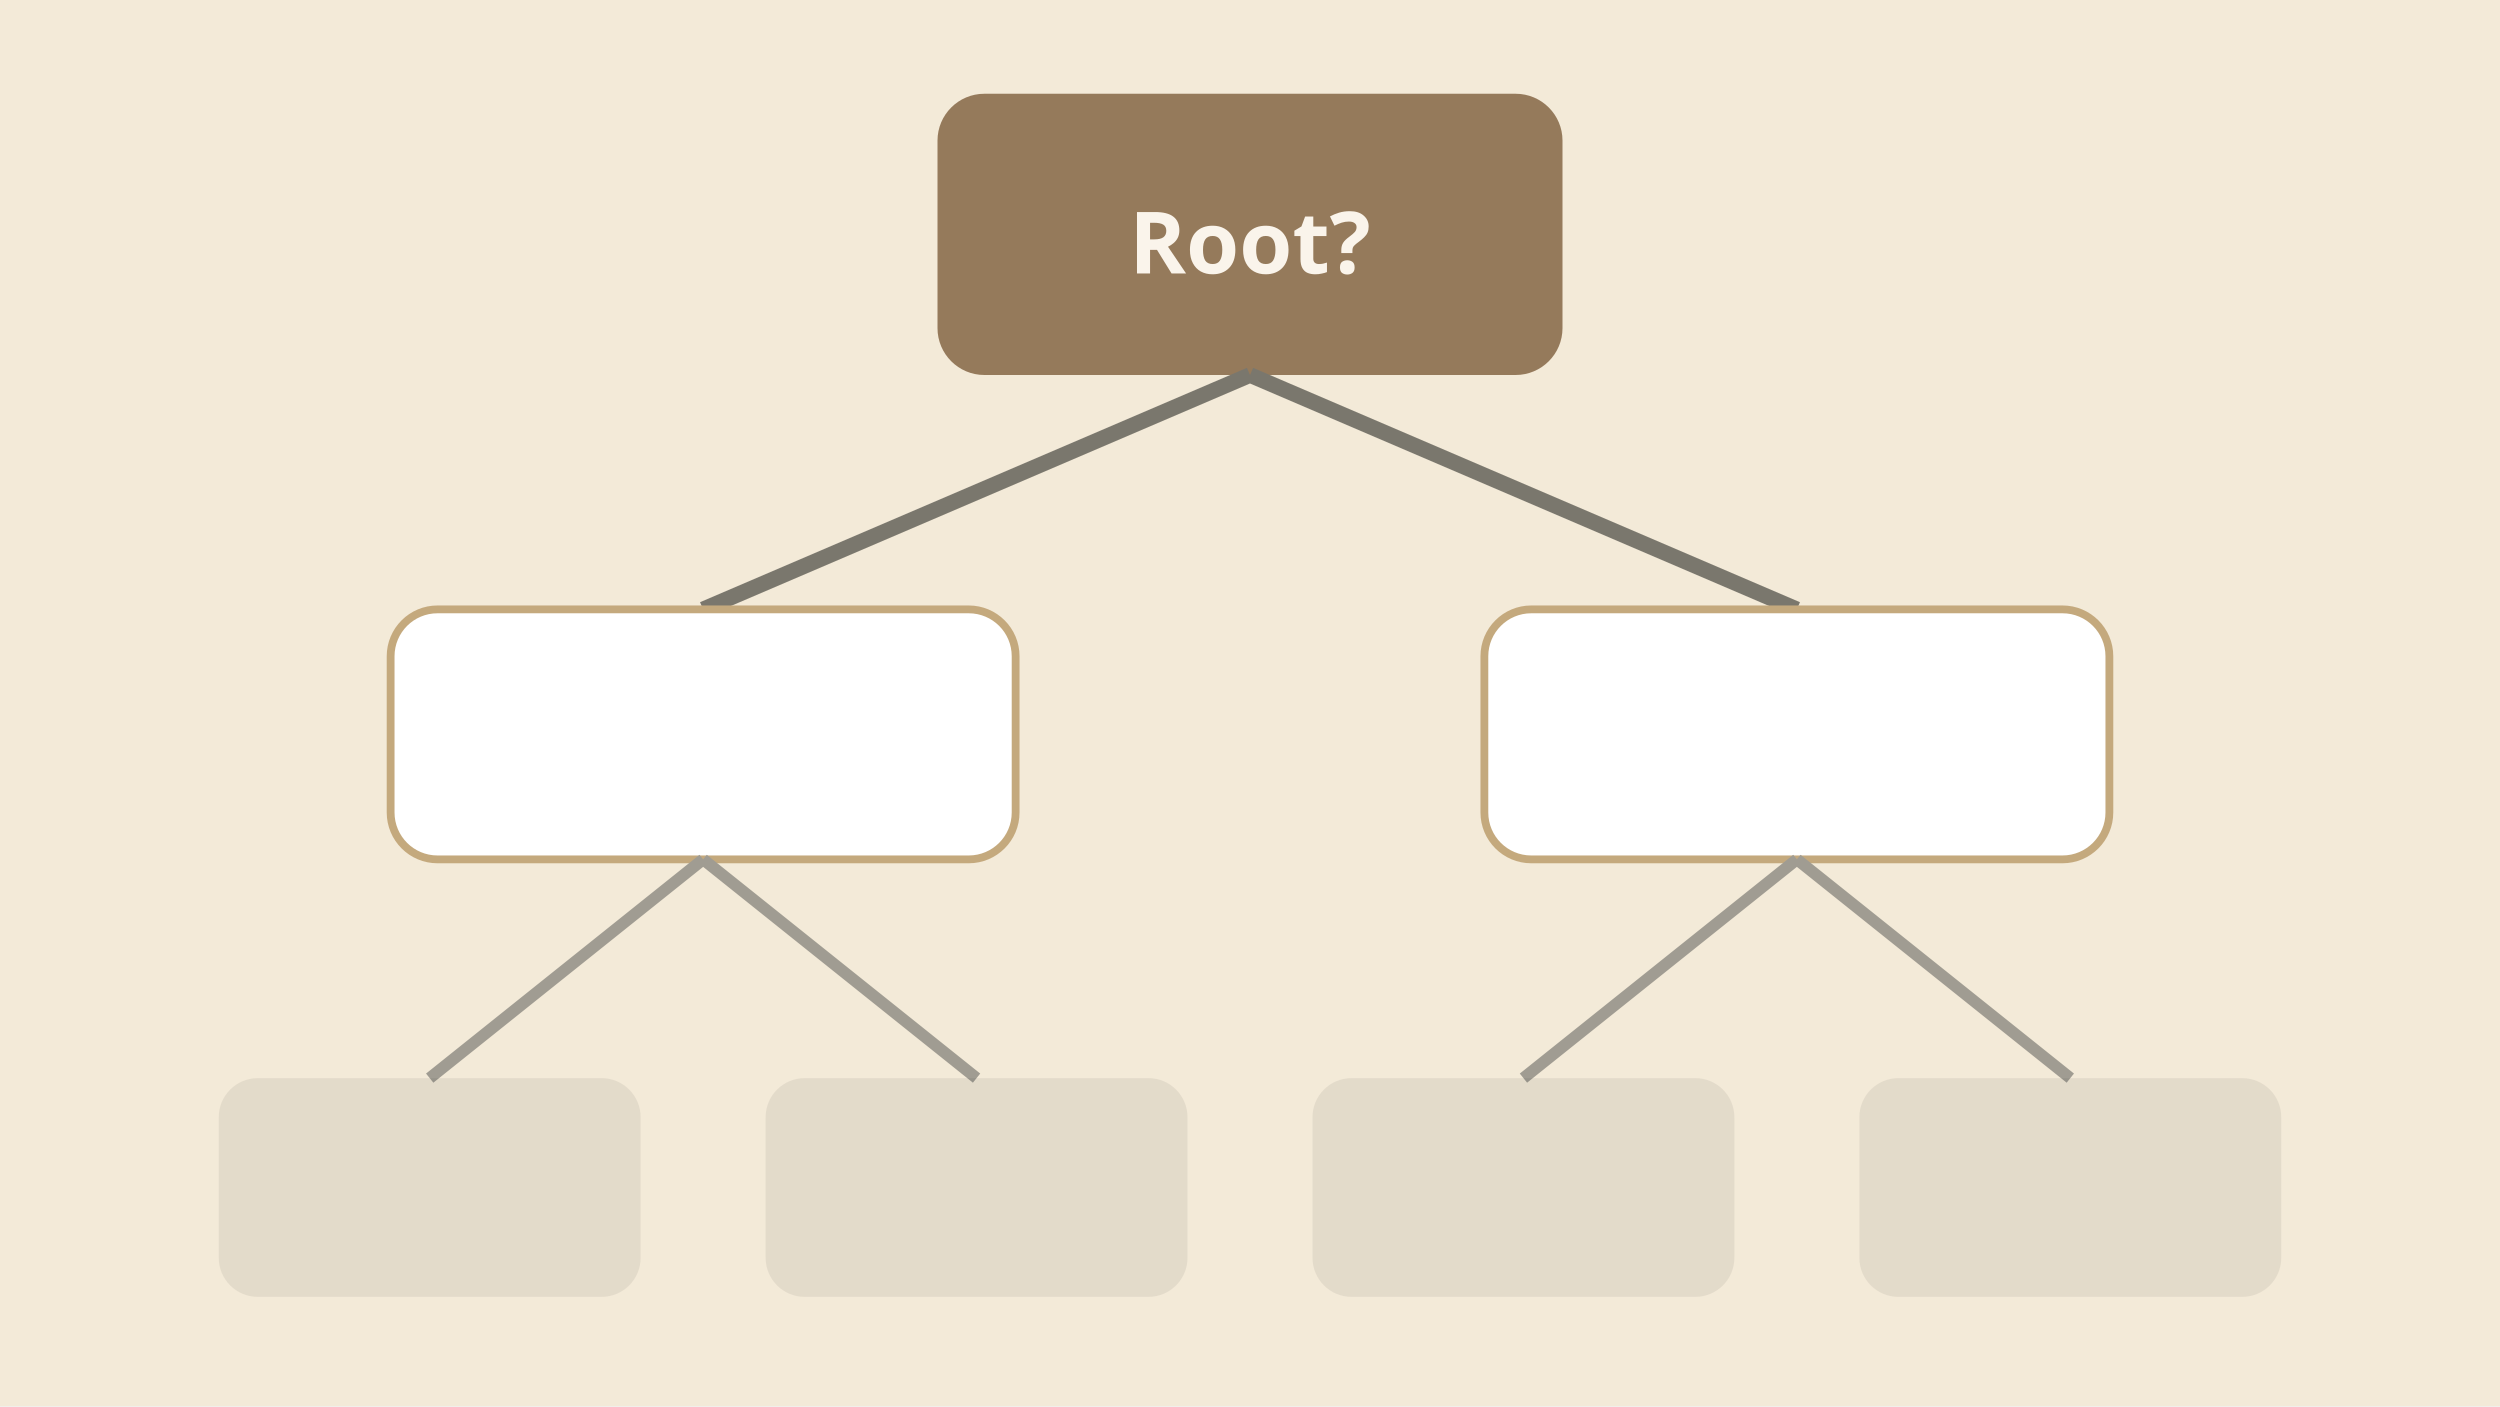
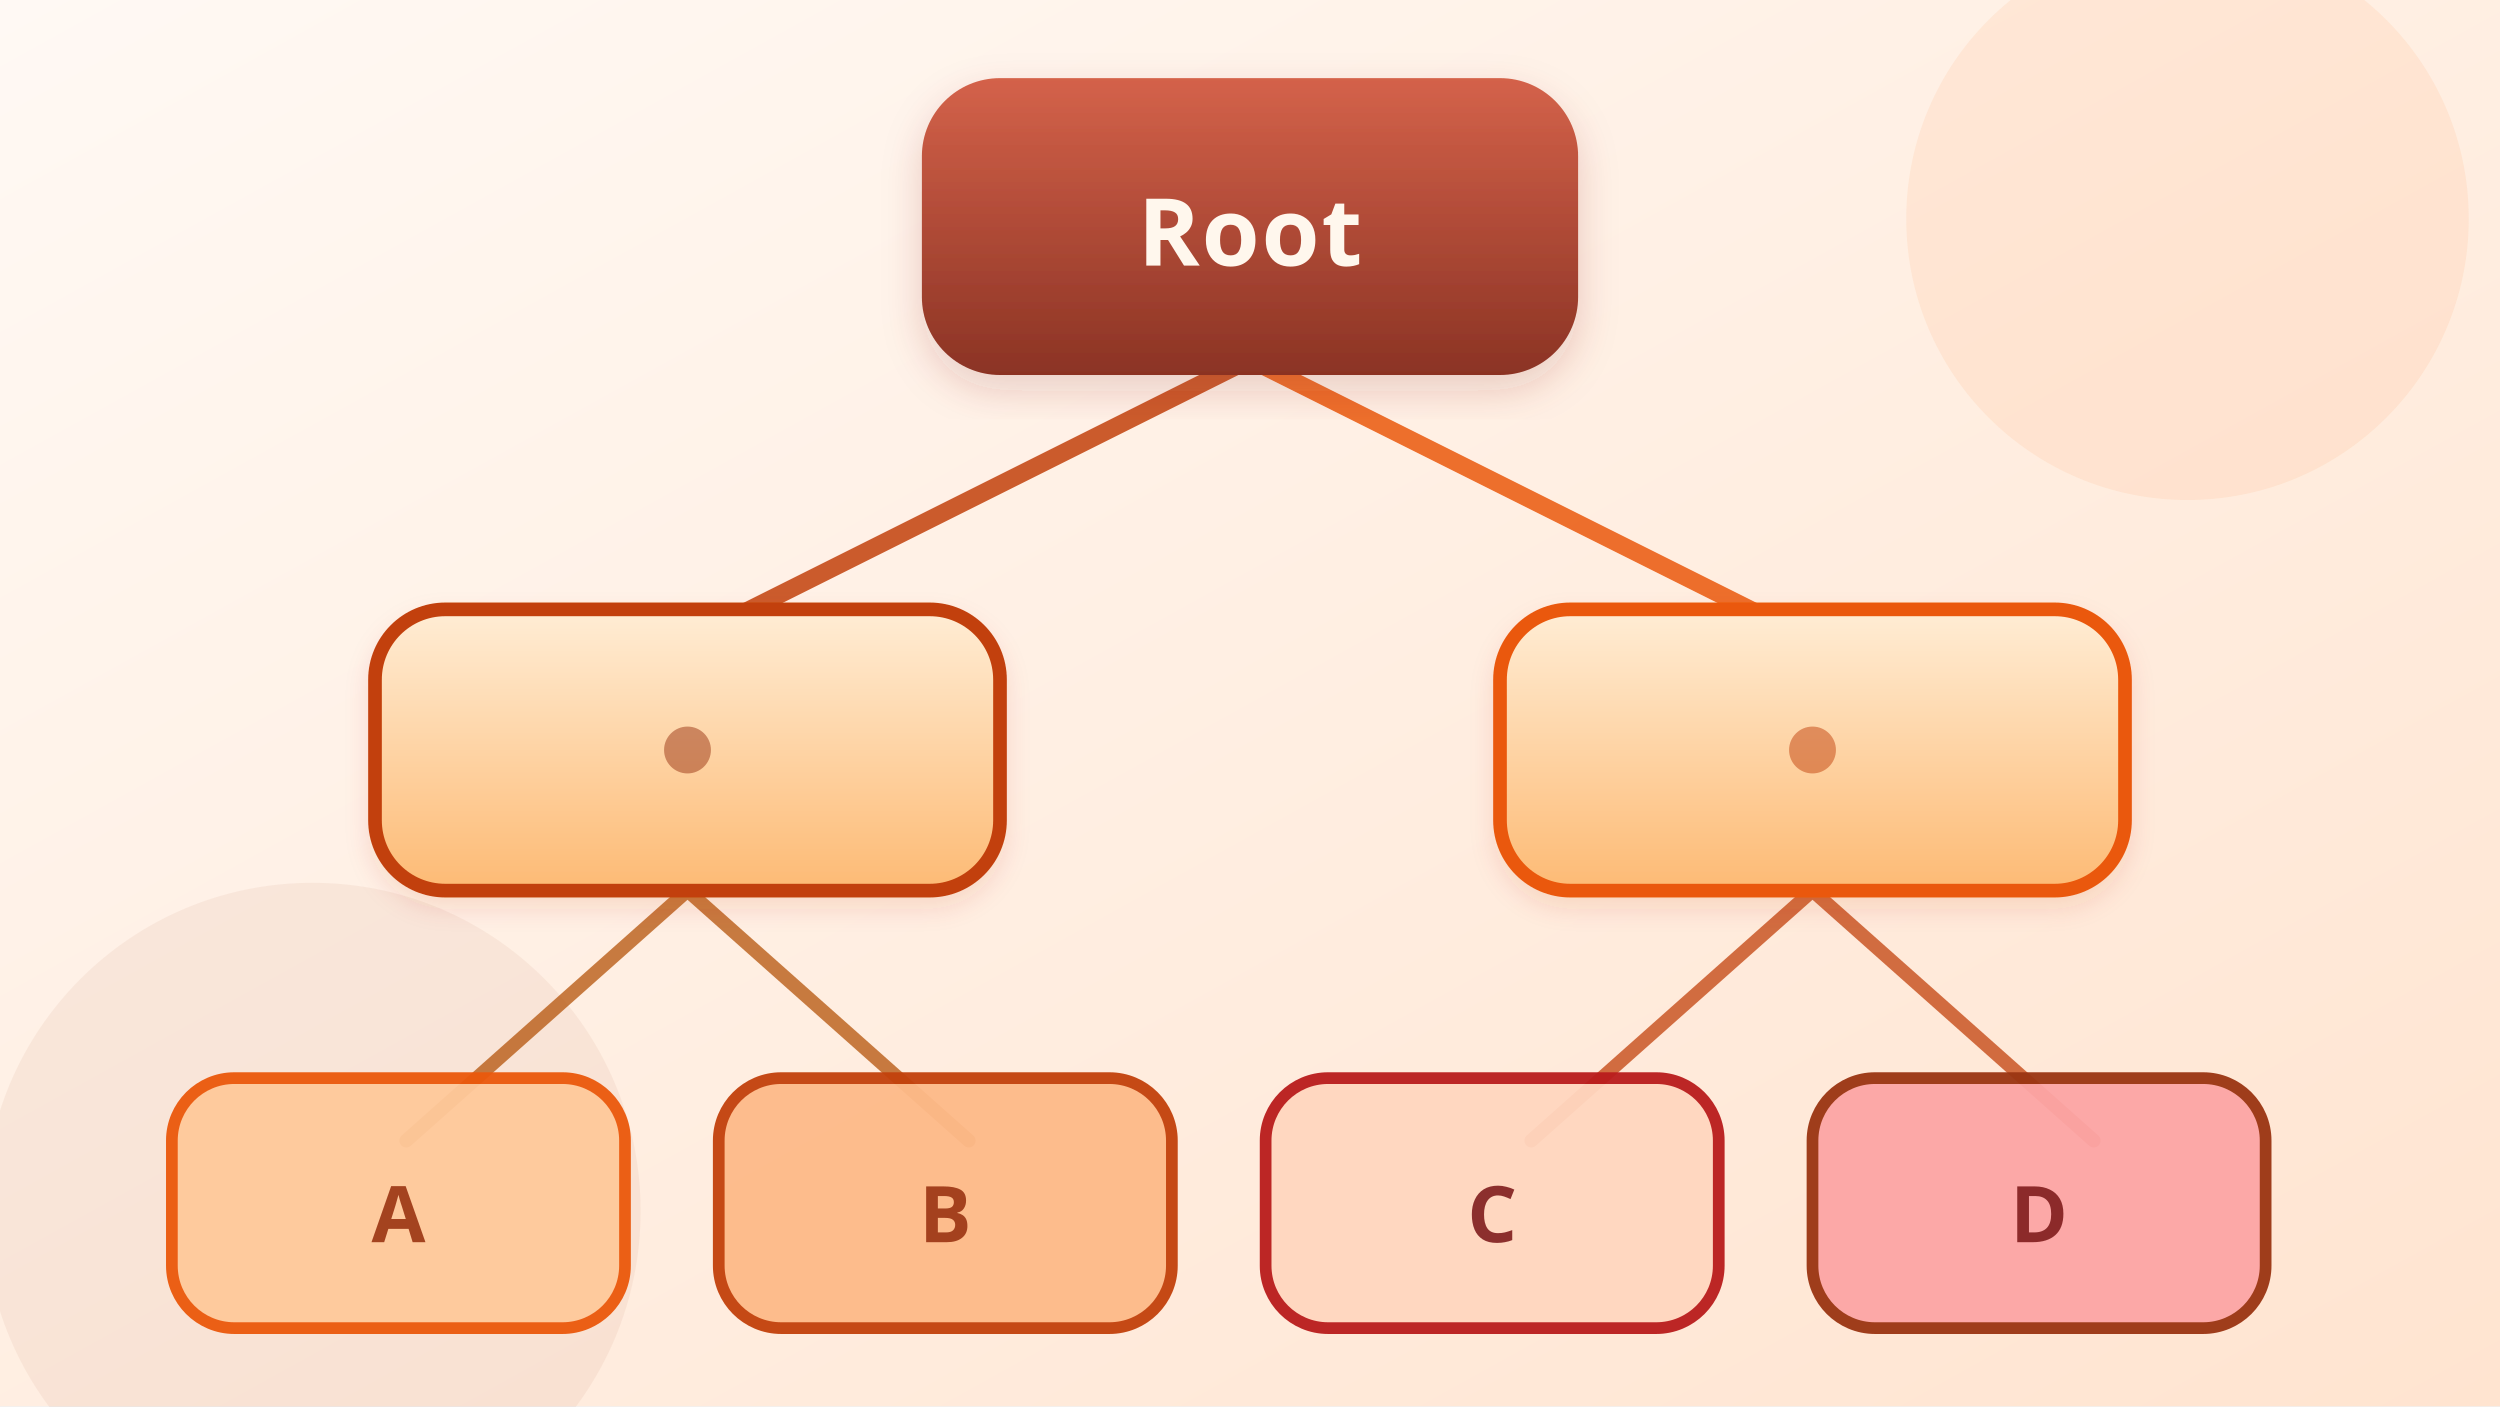
<svg xmlns="http://www.w3.org/2000/svg" viewBox="0 0 320 180" fill="none">
-   <rect width="320" height="180" fill="#F3EAD8" />
-   <rect x="120" y="12" width="80" height="36" rx="6" fill="#8B6E4E" opacity="0.9" />
-   <text x="160" y="35" text-anchor="middle" fill="#FAF4EB" font-family="system-ui,sans-serif" font-size="11" font-weight="600">Root?</text>
-   <path d="M160 48 L90 78 M160 48 L230 78" stroke="#7A776D" stroke-width="2" />
-   <rect x="50" y="78" width="80" height="32" rx="6" fill="#fff" stroke="#C4A97D" />
-   <rect x="190" y="78" width="80" height="32" rx="6" fill="#fff" stroke="#C4A97D" />
-   <path d="M90 110 L55 138 M90 110 L125 138 M230 110 L195 138 M230 110 L265 138" stroke="#A09C92" stroke-width="1.5" />
-   <rect x="28" y="138" width="54" height="28" rx="5" fill="#2C2C28" opacity="0.08" />
-   <rect x="98" y="138" width="54" height="28" rx="5" fill="#2C2C28" opacity="0.08" />
-   <rect x="168" y="138" width="54" height="28" rx="5" fill="#2C2C28" opacity="0.08" />
-   <rect x="238" y="138" width="54" height="28" rx="5" fill="#2C2C28" opacity="0.08" />
+   <defs>
+     <linearGradient id="bg" x1="0%" y1="0%" x2="100%" y2="100%">
+       <stop offset="0%" stop-color="#FFF9F4" />
+       <stop offset="100%" stop-color="#FFE4D0" />
+     </linearGradient>
+     <linearGradient id="rootGrad" x1="0%" y1="0%" x2="0%" y2="100%">
+       <stop offset="0%" stop-color="#D4624A" />
+       <stop offset="100%" stop-color="#8B3324" />
+     </linearGradient>
+     <linearGradient id="nodeGrad" x1="0%" y1="0%" x2="0%" y2="100%">
+       <stop offset="0%" stop-color="#FFEDD5" />
+       <stop offset="100%" stop-color="#FDBA74" />
+     </linearGradient>
+     <filter id="sh" x="-15%" y="-15%" width="130%" height="130%">
+       <feDropShadow dx="0" dy="2" stdDeviation="2.5" flood-color="#8B3324" flood-opacity="0.18" />
+     </filter>
+     <filter id="sh2" x="-20%" y="-20%" width="140%" height="140%">
+       <feDropShadow dx="0" dy="1.5" stdDeviation="1.5" flood-color="#C2410C" flood-opacity="0.12" />
+     </filter>
+   </defs>
+   <rect width="320" height="180" fill="url(#bg)" />
+   <circle cx="280" cy="28" r="36" fill="#F97316" opacity="0.08" />
+   <circle cx="40" cy="155" r="42" fill="#9A3412" opacity="0.06" />
+   <path d="M160 46 L88 82" stroke="#C2410C" stroke-width="2.25" stroke-linecap="round" opacity="0.85" />
+   <path d="M160 46 L232 82" stroke="#EA580C" stroke-width="2.25" stroke-linecap="round" opacity="0.85" />
+   <path d="M88 114 L52 146 M88 114 L124 146" stroke="#B45309" stroke-width="1.75" stroke-linecap="round" opacity="0.75" />
+   <path d="M232 114 L196 146 M232 114 L268 146" stroke="#C2410C" stroke-width="1.75" stroke-linecap="round" opacity="0.75" />
+   <rect x="118" y="10" width="84" height="38" rx="10" fill="url(#rootGrad)" filter="url(#sh)" />
+   <text x="160" y="34" text-anchor="middle" fill="#FFF7ED" font-family="system-ui,Segoe UI,sans-serif" font-size="12" font-weight="700" letter-spacing="0.02em">Root</text>
+   <rect x="48" y="78" width="80" height="36" rx="9" fill="url(#nodeGrad)" stroke="#C2410C" stroke-width="1.75" filter="url(#sh2)" />
+   <rect x="192" y="78" width="80" height="36" rx="9" fill="url(#nodeGrad)" stroke="#EA580C" stroke-width="1.75" filter="url(#sh2)" />
+   <circle cx="88" cy="96" r="3" fill="#9A3412" opacity="0.5" />
+   <circle cx="232" cy="96" r="3" fill="#C2410C" opacity="0.5" />
+   <rect x="22" y="138" width="58" height="32" rx="8" fill="#FEC89A" stroke="#EA580C" stroke-width="1.5" opacity="0.95" />
+   <rect x="92" y="138" width="58" height="32" rx="8" fill="#FDBA88" stroke="#C2410C" stroke-width="1.5" opacity="0.95" />
+   <rect x="162" y="138" width="58" height="32" rx="8" fill="#FFD6BF" stroke="#B91C1C" stroke-width="1.5" opacity="0.95" />
+   <rect x="232" y="138" width="58" height="32" rx="8" fill="#FCA5A5" stroke="#9A3412" stroke-width="1.5" opacity="0.95" />
+   <text x="51" y="159" text-anchor="middle" fill="#9A3412" font-family="system-ui,sans-serif" font-size="10" font-weight="700" opacity="0.9">A</text>
+   <text x="121" y="159" text-anchor="middle" fill="#9A3412" font-family="system-ui,sans-serif" font-size="10" font-weight="700" opacity="0.9">B</text>
+   <text x="191" y="159" text-anchor="middle" fill="#7F1D1D" font-family="system-ui,sans-serif" font-size="10" font-weight="700" opacity="0.9">C</text>
+   <text x="261" y="159" text-anchor="middle" fill="#7F1D1D" font-family="system-ui,sans-serif" font-size="10" font-weight="700" opacity="0.9">D</text>
</svg>
